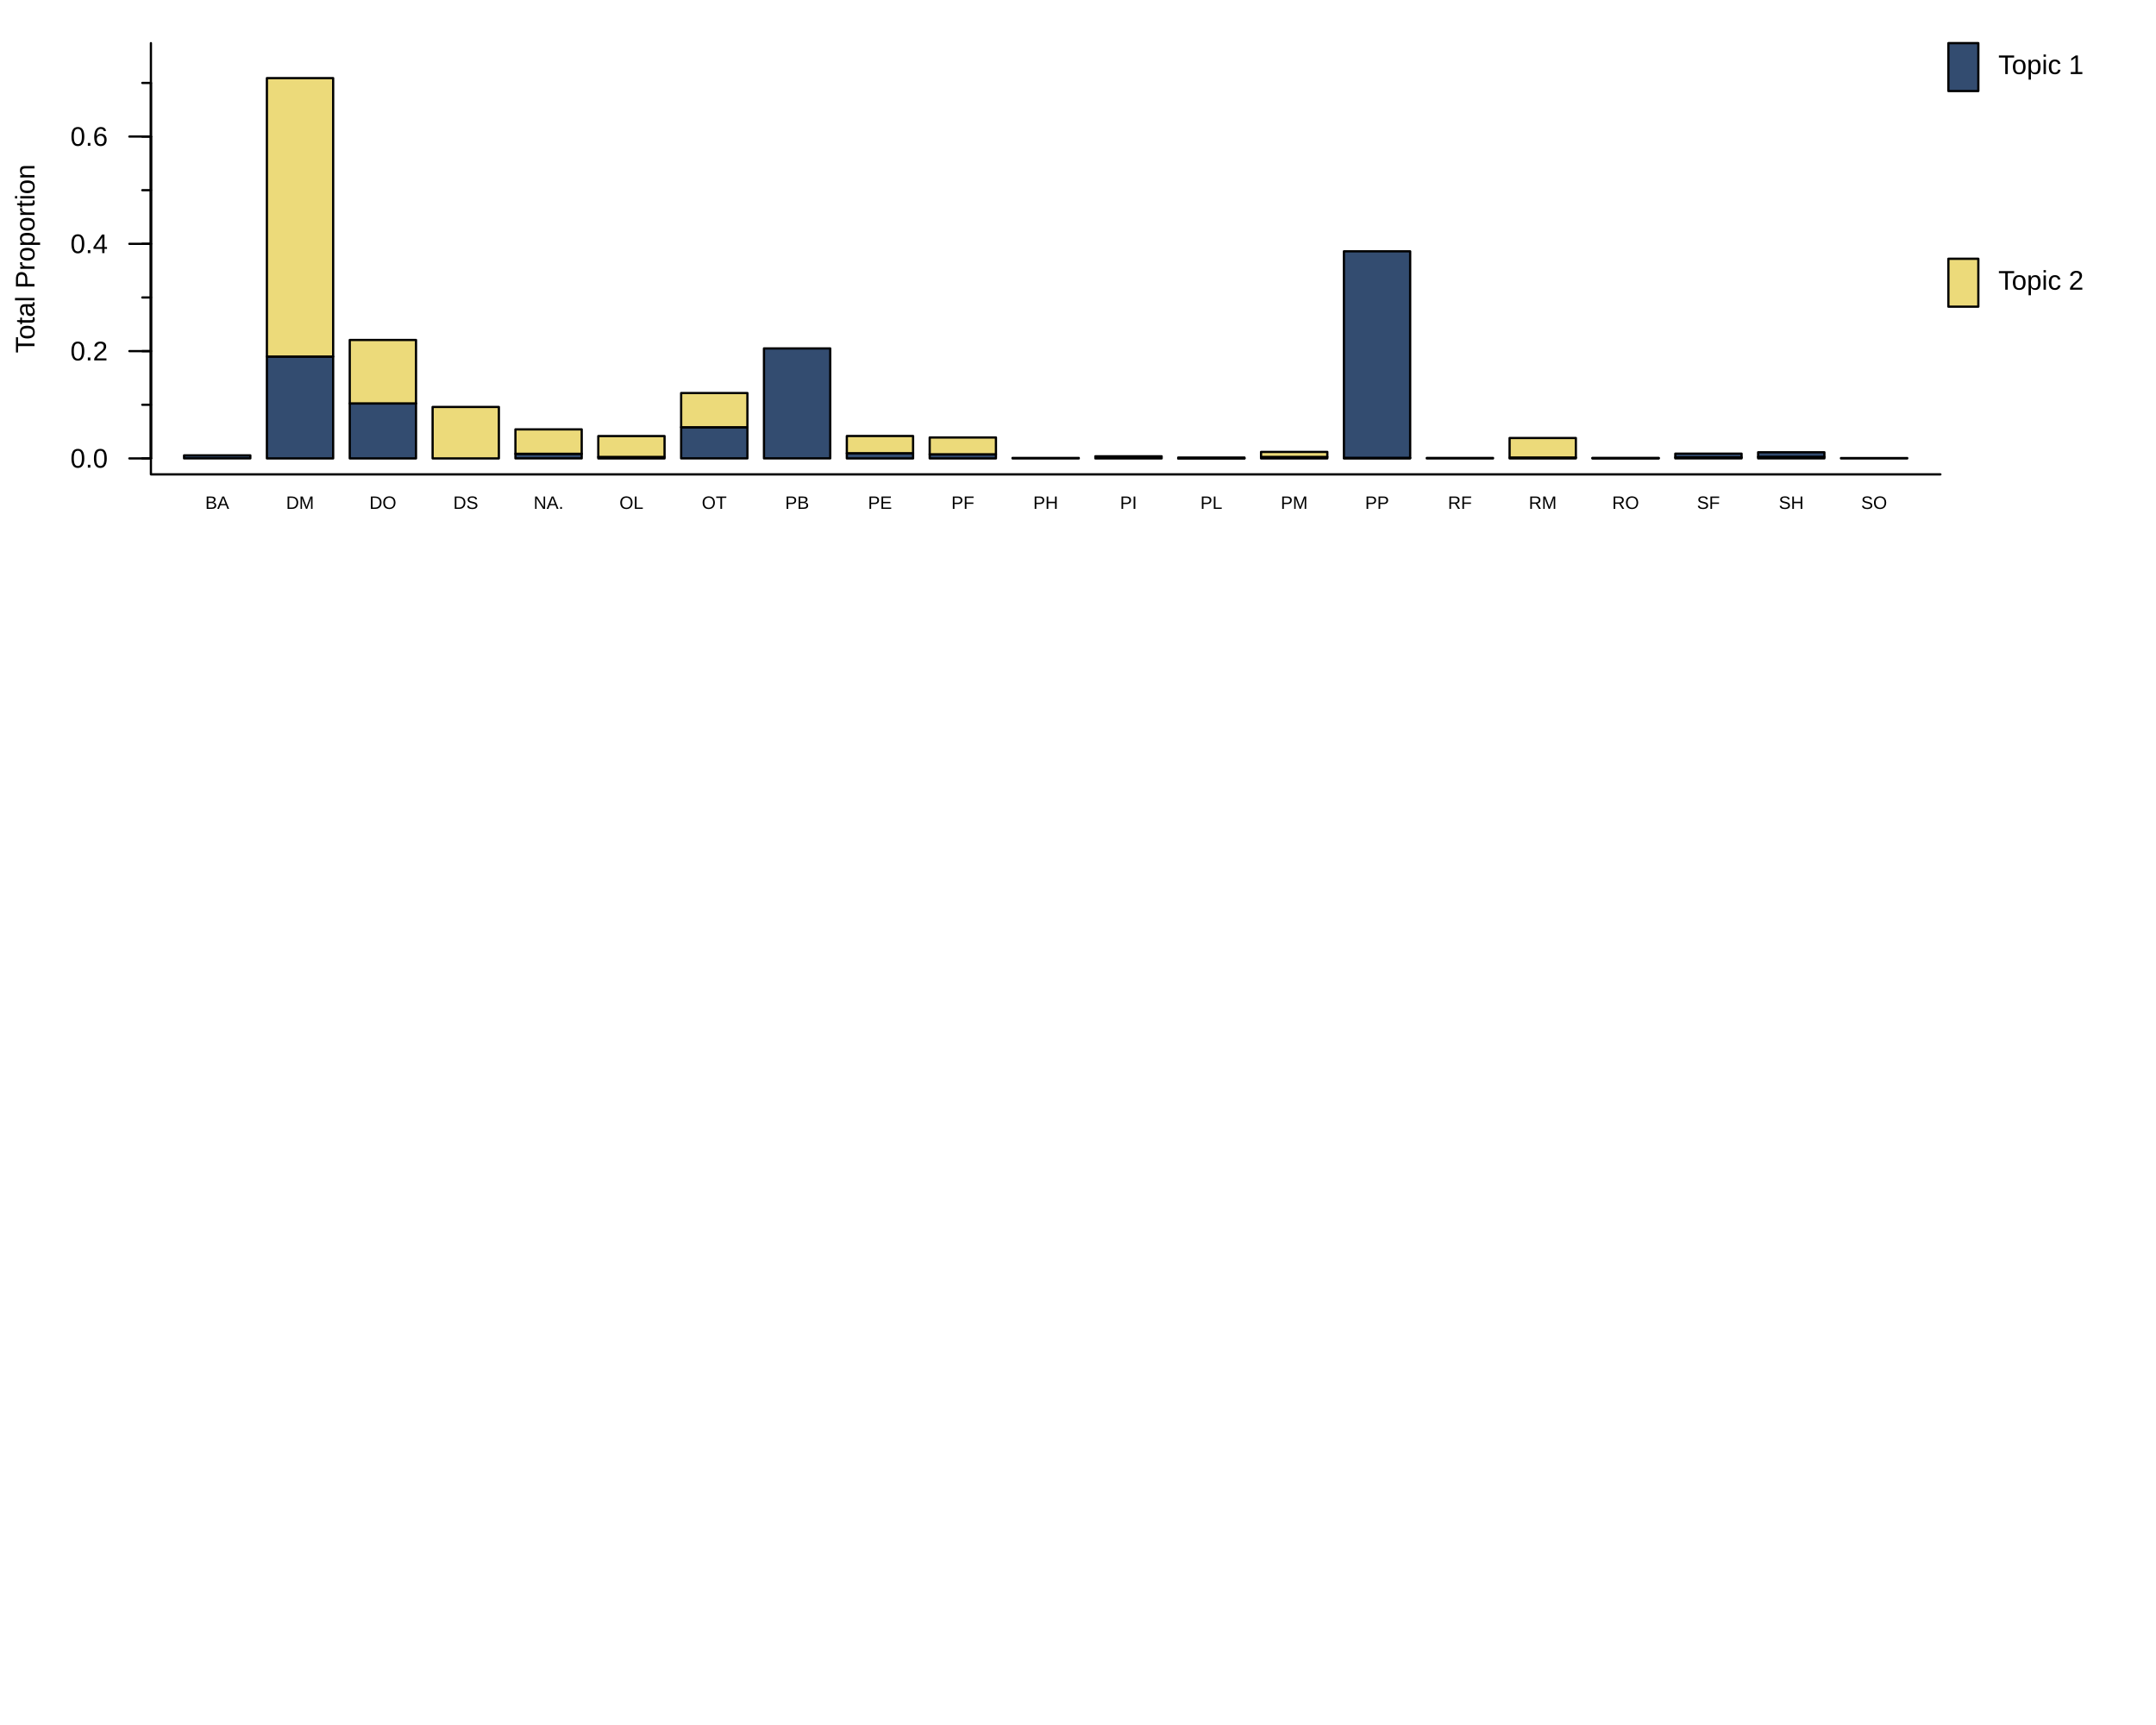
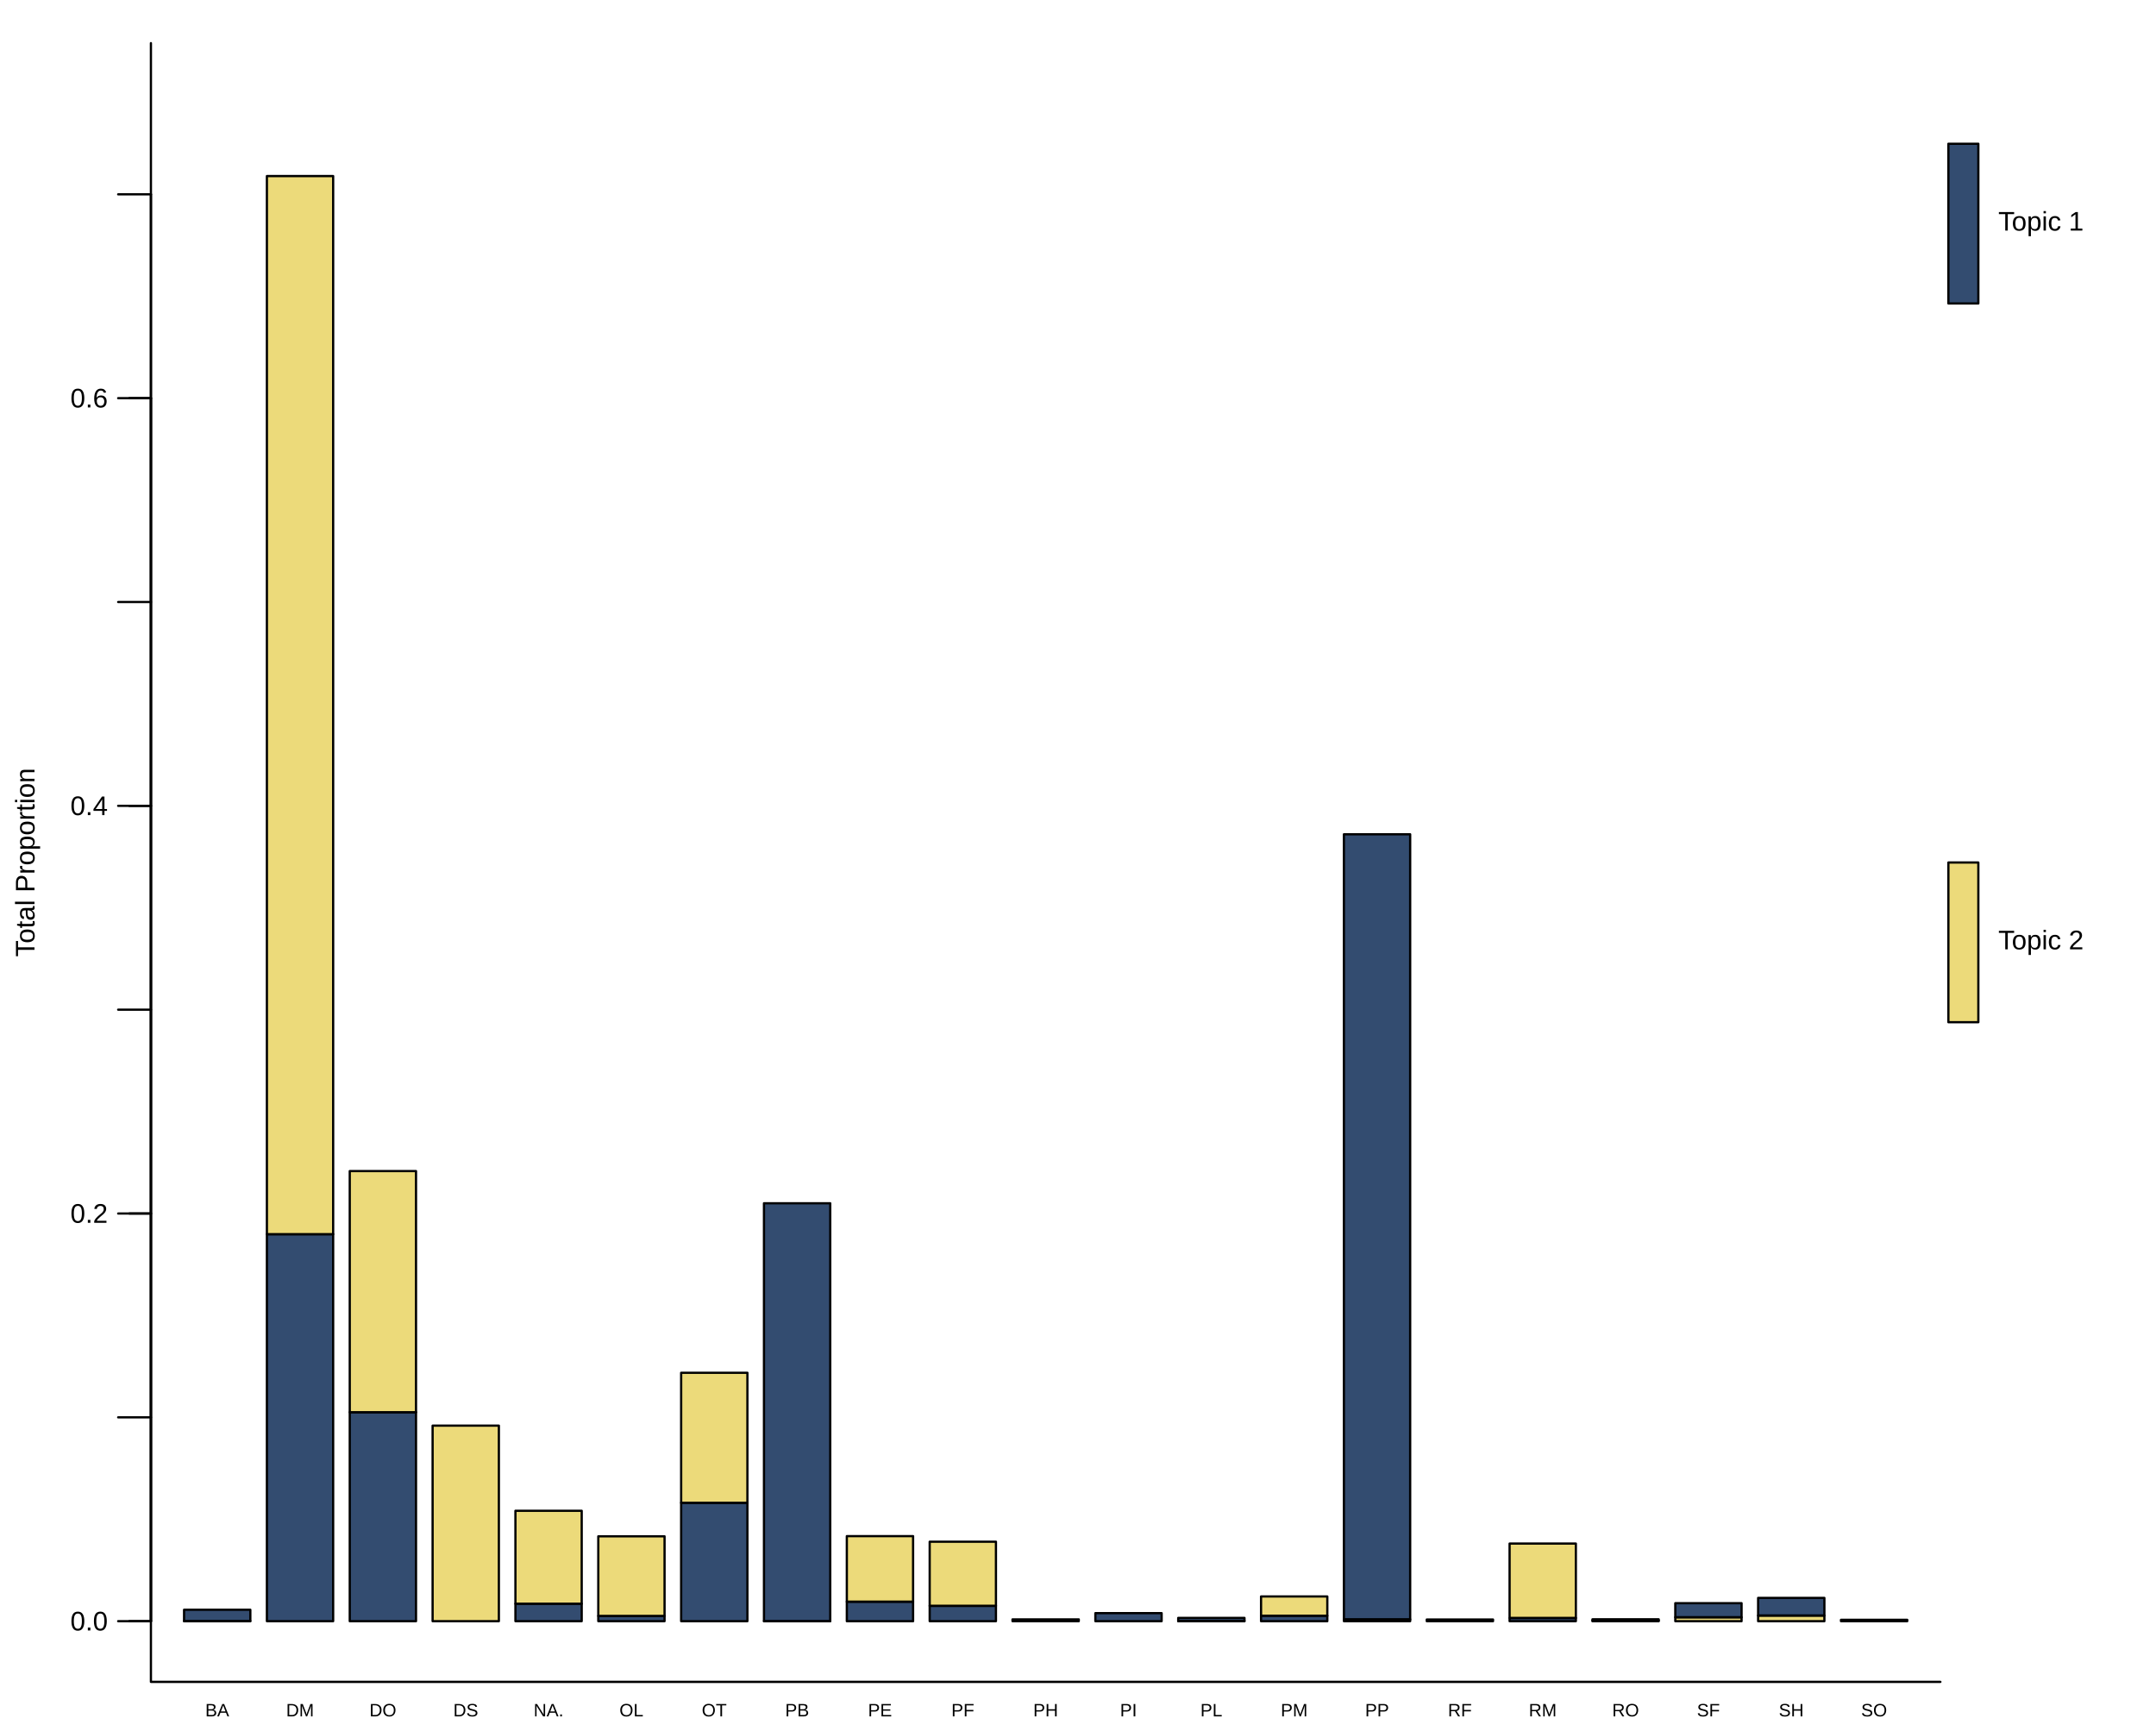
<svg xmlns="http://www.w3.org/2000/svg" viewBox="0 0 720.00 576.00">
  <defs>
    <style type="text/css">
    line, polyline, polygon, path, rect, circle {
      fill: none;
      stroke: #000000;
      stroke-linecap: round;
      stroke-linejoin: round;
      stroke-miterlimit: 10.00;
    }
  </style>
  </defs>
  <rect width="100%" height="100%" style="stroke: none; fill: #FFFFFF;" />
  <defs>
-     <clipPath id="cpNTAuNDB8NjQ4LjAwfDE1OC40MHwxNC40MA==">
-       <rect x="50.40" y="14.40" width="597.60" height="144.00" />
+     <clipPath id="cpNTAuNDB8NjQ4LjAwfDU2MS42MHwxNC40MA==">
+       <rect x="50.40" y="14.40" width="597.60" height="547.20" />
    </clipPath>
  </defs>
  <defs>
    <clipPath id="cpMC4wMHw3MjAuMDB8NTc2LjAwfDAuMDA=">
      <rect x="0.00" y="0.00" width="720.00" height="576.00" />
    </clipPath>
  </defs>
-   <line x1="50.40" y1="153.07" x2="50.40" y2="45.60" style="stroke-width: 0.75;" clip-path="url(#cpMC4wMHw3MjAuMDB8NTc2LjAwfDAuMDA=)" />
-   <line x1="50.40" y1="153.07" x2="43.20" y2="153.07" style="stroke-width: 0.75;" clip-path="url(#cpMC4wMHw3MjAuMDB8NTc2LjAwfDAuMDA=)" />
-   <line x1="50.40" y1="117.24" x2="43.20" y2="117.24" style="stroke-width: 0.75;" clip-path="url(#cpMC4wMHw3MjAuMDB8NTc2LjAwfDAuMDA=)" />
-   <line x1="50.40" y1="81.42" x2="43.20" y2="81.42" style="stroke-width: 0.75;" clip-path="url(#cpMC4wMHw3MjAuMDB8NTc2LjAwfDAuMDA=)" />
-   <line x1="50.40" y1="45.60" x2="43.20" y2="45.60" style="stroke-width: 0.75;" clip-path="url(#cpMC4wMHw3MjAuMDB8NTc2LjAwfDAuMDA=)" />
+   <line x1="50.40" y1="541.33" x2="50.40" y2="132.95" style="stroke-width: 0.75;" clip-path="url(#cpMC4wMHw3MjAuMDB8NTc2LjAwfDAuMDA=)" />
+   <line x1="50.40" y1="541.33" x2="43.20" y2="541.33" style="stroke-width: 0.75;" clip-path="url(#cpMC4wMHw3MjAuMDB8NTc2LjAwfDAuMDA=)" />
+   <line x1="50.40" y1="405.21" x2="43.20" y2="405.21" style="stroke-width: 0.75;" clip-path="url(#cpMC4wMHw3MjAuMDB8NTc2LjAwfDAuMDA=)" />
+   <line x1="50.40" y1="269.08" x2="43.20" y2="269.08" style="stroke-width: 0.75;" clip-path="url(#cpMC4wMHw3MjAuMDB8NTc2LjAwfDAuMDA=)" />
+   <line x1="50.40" y1="132.95" x2="43.20" y2="132.95" style="stroke-width: 0.75;" clip-path="url(#cpMC4wMHw3MjAuMDB8NTc2LjAwfDAuMDA=)" />
  <g clip-path="url(#cpMC4wMHw3MjAuMDB8NTc2LjAwfDAuMDA=)">
-     <text x="23.50" y="156.16" style="font-size: 9.00px; font-family: Liberation Sans;" textLength="12.50px" lengthAdjust="spacingAndGlyphs">0.0</text>
+     <text x="23.50" y="544.43" style="font-size: 9.00px; font-family: Liberation Sans;" textLength="12.50px" lengthAdjust="spacingAndGlyphs">0.0</text>
  </g>
  <g clip-path="url(#cpMC4wMHw3MjAuMDB8NTc2LjAwfDAuMDA=)">
-     <text x="23.50" y="120.34" style="font-size: 9.00px; font-family: Liberation Sans;" textLength="12.50px" lengthAdjust="spacingAndGlyphs">0.2</text>
+     <text x="23.50" y="408.30" style="font-size: 9.00px; font-family: Liberation Sans;" textLength="12.50px" lengthAdjust="spacingAndGlyphs">0.2</text>
  </g>
  <g clip-path="url(#cpMC4wMHw3MjAuMDB8NTc2LjAwfDAuMDA=)">
-     <text x="23.50" y="84.51" style="font-size: 9.00px; font-family: Liberation Sans;" textLength="12.50px" lengthAdjust="spacingAndGlyphs">0.4</text>
+     <text x="23.50" y="272.17" style="font-size: 9.00px; font-family: Liberation Sans;" textLength="12.50px" lengthAdjust="spacingAndGlyphs">0.4</text>
  </g>
  <g clip-path="url(#cpMC4wMHw3MjAuMDB8NTc2LjAwfDAuMDA=)">
-     <text x="23.50" y="48.69" style="font-size: 9.00px; font-family: Liberation Sans;" textLength="12.50px" lengthAdjust="spacingAndGlyphs">0.6</text>
+     <text x="23.50" y="136.05" style="font-size: 9.00px; font-family: Liberation Sans;" textLength="12.50px" lengthAdjust="spacingAndGlyphs">0.6</text>
  </g>
-   <polyline points="50.40,14.40 50.40,158.40 648.00,158.40 " style="stroke-width: 0.75;" clip-path="url(#cpMC4wMHw3MjAuMDB8NTc2LjAwfDAuMDA=)" />
+   <polyline points="50.40,14.40 50.40,561.60 648.00,561.60 " style="stroke-width: 0.75;" clip-path="url(#cpMC4wMHw3MjAuMDB8NTc2LjAwfDAuMDA=)" />
  <defs>
-     <clipPath id="cpMC4wMHw2NDguMDB8MTcyLjgwfDAuMDA=">
-       <rect x="0.00" y="0.00" width="648.00" height="172.80" />
+     <clipPath id="cpMC4wMHw2NDguMDB8NTc2LjAwfDAuMDA=">
+       <rect x="0.00" y="0.00" width="648.00" height="576.00" />
    </clipPath>
  </defs>
  <defs>
    <clipPath id="cpMC4wMHw3MjAuMDB8NTc2LjAwfDAuMDA=">
      <rect x="0.00" y="0.00" width="720.00" height="576.00" />
    </clipPath>
  </defs>
  <g clip-path="url(#cpMC4wMHw3MjAuMDB8NTc2LjAwfDAuMDA=)">
-     <text transform="translate(11.52,117.90) rotate(-90)" style="font-size: 9.00px; font-family: Liberation Sans;" textLength="63.00px" lengthAdjust="spacingAndGlyphs">Total Proportion</text>
+     <text transform="translate(11.52,319.50) rotate(-90)" style="font-size: 9.00px; font-family: Liberation Sans;" textLength="63.00px" lengthAdjust="spacingAndGlyphs">Total Proportion</text>
  </g>
  <defs>
-     <clipPath id="cpNTAuNDB8NjQ4LjAwfDE1OC40MHwxNC40MA==">
-       <rect x="50.40" y="14.40" width="597.60" height="144.00" />
+     <clipPath id="cpNTAuNDB8NjQ4LjAwfDU2MS42MHwxNC40MA==">
+       <rect x="50.40" y="14.40" width="597.60" height="547.20" />
    </clipPath>
  </defs>
-   <rect x="61.47" y="153.06" width="22.13" height="0.00" style="stroke-width: 0.75; fill: #E7D159; fill-opacity: 0.80;" clip-path="url(#cpNTAuNDB8NjQ4LjAwfDE1OC40MHwxNC40MA==)" />
-   <rect x="61.47" y="152.06" width="22.13" height="1.00" style="stroke-width: 0.75; fill: #00204D; fill-opacity: 0.80;" clip-path="url(#cpNTAuNDB8NjQ4LjAwfDE1OC40MHwxNC40MA==)" />
-   <rect x="89.13" y="119.06" width="22.13" height="34.01" style="stroke-width: 0.75; fill: #00204D; fill-opacity: 0.80;" clip-path="url(#cpNTAuNDB8NjQ4LjAwfDE1OC40MHwxNC40MA==)" />
-   <rect x="89.13" y="26.08" width="22.13" height="92.98" style="stroke-width: 0.75; fill: #E7D159; fill-opacity: 0.80;" clip-path="url(#cpNTAuNDB8NjQ4LjAwfDE1OC40MHwxNC40MA==)" />
-   <rect x="116.80" y="134.71" width="22.13" height="18.36" style="stroke-width: 0.75; fill: #00204D; fill-opacity: 0.80;" clip-path="url(#cpNTAuNDB8NjQ4LjAwfDE1OC40MHwxNC40MA==)" />
-   <rect x="116.80" y="113.52" width="22.13" height="21.19" style="stroke-width: 0.75; fill: #E7D159; fill-opacity: 0.80;" clip-path="url(#cpNTAuNDB8NjQ4LjAwfDE1OC40MHwxNC40MA==)" />
-   <rect x="144.47" y="153.07" width="22.13" height="0.00" style="stroke-width: 0.75; fill: #00204D; fill-opacity: 0.80;" clip-path="url(#cpNTAuNDB8NjQ4LjAwfDE1OC40MHwxNC40MA==)" />
-   <rect x="144.47" y="135.89" width="22.13" height="17.18" style="stroke-width: 0.75; fill: #E7D159; fill-opacity: 0.80;" clip-path="url(#cpNTAuNDB8NjQ4LjAwfDE1OC40MHwxNC40MA==)" />
-   <rect x="172.13" y="151.53" width="22.13" height="1.53" style="stroke-width: 0.75; fill: #00204D; fill-opacity: 0.80;" clip-path="url(#cpNTAuNDB8NjQ4LjAwfDE1OC40MHwxNC40MA==)" />
-   <rect x="172.13" y="143.37" width="22.13" height="8.17" style="stroke-width: 0.75; fill: #E7D159; fill-opacity: 0.80;" clip-path="url(#cpNTAuNDB8NjQ4LjAwfDE1OC40MHwxNC40MA==)" />
-   <rect x="199.80" y="152.61" width="22.13" height="0.46" style="stroke-width: 0.75; fill: #00204D; fill-opacity: 0.80;" clip-path="url(#cpNTAuNDB8NjQ4LjAwfDE1OC40MHwxNC40MA==)" />
-   <rect x="199.80" y="145.61" width="22.13" height="6.99" style="stroke-width: 0.75; fill: #E7D159; fill-opacity: 0.80;" clip-path="url(#cpNTAuNDB8NjQ4LjAwfDE1OC40MHwxNC40MA==)" />
-   <rect x="227.47" y="142.66" width="22.13" height="10.40" style="stroke-width: 0.75; fill: #00204D; fill-opacity: 0.80;" clip-path="url(#cpNTAuNDB8NjQ4LjAwfDE1OC40MHwxNC40MA==)" />
-   <rect x="227.47" y="131.24" width="22.13" height="11.42" style="stroke-width: 0.75; fill: #E7D159; fill-opacity: 0.80;" clip-path="url(#cpNTAuNDB8NjQ4LjAwfDE1OC40MHwxNC40MA==)" />
-   <rect x="255.13" y="153.06" width="22.13" height="0.00" style="stroke-width: 0.75; fill: #E7D159; fill-opacity: 0.80;" clip-path="url(#cpNTAuNDB8NjQ4LjAwfDE1OC40MHwxNC40MA==)" />
-   <rect x="255.13" y="116.34" width="22.13" height="36.72" style="stroke-width: 0.75; fill: #00204D; fill-opacity: 0.80;" clip-path="url(#cpNTAuNDB8NjQ4LjAwfDE1OC40MHwxNC40MA==)" />
-   <rect x="282.80" y="151.35" width="22.13" height="1.72" style="stroke-width: 0.75; fill: #00204D; fill-opacity: 0.80;" clip-path="url(#cpNTAuNDB8NjQ4LjAwfDE1OC40MHwxNC40MA==)" />
-   <rect x="282.80" y="145.59" width="22.13" height="5.76" style="stroke-width: 0.75; fill: #E7D159; fill-opacity: 0.80;" clip-path="url(#cpNTAuNDB8NjQ4LjAwfDE1OC40MHwxNC40MA==)" />
-   <rect x="310.47" y="151.72" width="22.13" height="1.35" style="stroke-width: 0.75; fill: #00204D; fill-opacity: 0.80;" clip-path="url(#cpNTAuNDB8NjQ4LjAwfDE1OC40MHwxNC40MA==)" />
-   <rect x="310.47" y="146.08" width="22.13" height="5.63" style="stroke-width: 0.75; fill: #E7D159; fill-opacity: 0.80;" clip-path="url(#cpNTAuNDB8NjQ4LjAwfDE1OC40MHwxNC40MA==)" />
-   <rect x="338.13" y="153.07" width="22.13" height="0.00" style="stroke-width: 0.75; fill: #00204D; fill-opacity: 0.80;" clip-path="url(#cpNTAuNDB8NjQ4LjAwfDE1OC40MHwxNC40MA==)" />
-   <rect x="338.13" y="152.91" width="22.13" height="0.16" style="stroke-width: 0.75; fill: #E7D159; fill-opacity: 0.80;" clip-path="url(#cpNTAuNDB8NjQ4LjAwfDE1OC40MHwxNC40MA==)" />
-   <rect x="365.80" y="153.07" width="22.13" height="0.00" style="stroke-width: 0.75; fill: #E7D159; fill-opacity: 0.80;" clip-path="url(#cpNTAuNDB8NjQ4LjAwfDE1OC40MHwxNC40MA==)" />
-   <rect x="365.80" y="152.36" width="22.13" height="0.71" style="stroke-width: 0.75; fill: #00204D; fill-opacity: 0.80;" clip-path="url(#cpNTAuNDB8NjQ4LjAwfDE1OC40MHwxNC40MA==)" />
-   <rect x="393.47" y="153.05" width="22.13" height="0.01" style="stroke-width: 0.75; fill: #E7D159; fill-opacity: 0.80;" clip-path="url(#cpNTAuNDB8NjQ4LjAwfDE1OC40MHwxNC40MA==)" />
-   <rect x="393.47" y="152.78" width="22.13" height="0.27" style="stroke-width: 0.75; fill: #00204D; fill-opacity: 0.80;" clip-path="url(#cpNTAuNDB8NjQ4LjAwfDE1OC40MHwxNC40MA==)" />
-   <rect x="421.13" y="152.59" width="22.13" height="0.48" style="stroke-width: 0.75; fill: #00204D; fill-opacity: 0.80;" clip-path="url(#cpNTAuNDB8NjQ4LjAwfDE1OC40MHwxNC40MA==)" />
-   <rect x="421.13" y="150.90" width="22.13" height="1.69" style="stroke-width: 0.75; fill: #E7D159; fill-opacity: 0.80;" clip-path="url(#cpNTAuNDB8NjQ4LjAwfDE1OC40MHwxNC40MA==)" />
-   <rect x="448.80" y="152.91" width="22.13" height="0.16" style="stroke-width: 0.75; fill: #E7D159; fill-opacity: 0.80;" clip-path="url(#cpNTAuNDB8NjQ4LjAwfDE1OC40MHwxNC40MA==)" />
-   <rect x="448.80" y="83.92" width="22.13" height="68.99" style="stroke-width: 0.75; fill: #00204D; fill-opacity: 0.80;" clip-path="url(#cpNTAuNDB8NjQ4LjAwfDE1OC40MHwxNC40MA==)" />
-   <rect x="476.47" y="153.07" width="22.13" height="0.00" style="stroke-width: 0.75; fill: #00204D; fill-opacity: 0.80;" clip-path="url(#cpNTAuNDB8NjQ4LjAwfDE1OC40MHwxNC40MA==)" />
-   <rect x="476.47" y="152.92" width="22.13" height="0.15" style="stroke-width: 0.75; fill: #E7D159; fill-opacity: 0.80;" clip-path="url(#cpNTAuNDB8NjQ4LjAwfDE1OC40MHwxNC40MA==)" />
-   <rect x="504.13" y="152.79" width="22.13" height="0.28" style="stroke-width: 0.75; fill: #00204D; fill-opacity: 0.80;" clip-path="url(#cpNTAuNDB8NjQ4LjAwfDE1OC40MHwxNC40MA==)" />
-   <rect x="504.13" y="146.25" width="22.13" height="6.54" style="stroke-width: 0.75; fill: #E7D159; fill-opacity: 0.80;" clip-path="url(#cpNTAuNDB8NjQ4LjAwfDE1OC40MHwxNC40MA==)" />
-   <rect x="531.80" y="153.01" width="22.13" height="0.05" style="stroke-width: 0.75; fill: #00204D; fill-opacity: 0.80;" clip-path="url(#cpNTAuNDB8NjQ4LjAwfDE1OC40MHwxNC40MA==)" />
-   <rect x="531.80" y="152.90" width="22.13" height="0.11" style="stroke-width: 0.75; fill: #E7D159; fill-opacity: 0.80;" clip-path="url(#cpNTAuNDB8NjQ4LjAwfDE1OC40MHwxNC40MA==)" />
-   <rect x="559.47" y="152.72" width="22.13" height="0.34" style="stroke-width: 0.75; fill: #E7D159; fill-opacity: 0.80;" clip-path="url(#cpNTAuNDB8NjQ4LjAwfDE1OC40MHwxNC40MA==)" />
-   <rect x="559.47" y="151.48" width="22.13" height="1.24" style="stroke-width: 0.75; fill: #00204D; fill-opacity: 0.80;" clip-path="url(#cpNTAuNDB8NjQ4LjAwfDE1OC40MHwxNC40MA==)" />
-   <rect x="587.13" y="152.57" width="22.13" height="0.49" style="stroke-width: 0.75; fill: #E7D159; fill-opacity: 0.80;" clip-path="url(#cpNTAuNDB8NjQ4LjAwfDE1OC40MHwxNC40MA==)" />
-   <rect x="587.13" y="151.02" width="22.13" height="1.55" style="stroke-width: 0.75; fill: #00204D; fill-opacity: 0.80;" clip-path="url(#cpNTAuNDB8NjQ4LjAwfDE1OC40MHwxNC40MA==)" />
-   <rect x="614.80" y="153.07" width="22.13" height="0.00" style="stroke-width: 0.75; fill: #00204D; fill-opacity: 0.80;" clip-path="url(#cpNTAuNDB8NjQ4LjAwfDE1OC40MHwxNC40MA==)" />
-   <rect x="614.80" y="152.95" width="22.13" height="0.12" style="stroke-width: 0.75; fill: #E7D159; fill-opacity: 0.80;" clip-path="url(#cpNTAuNDB8NjQ4LjAwfDE1OC40MHwxNC40MA==)" />
+   <rect x="61.47" y="541.30" width="22.13" height="0.04" style="stroke-width: 0.75; fill: #E7D159; fill-opacity: 0.80;" clip-path="url(#cpNTAuNDB8NjQ4LjAwfDU2MS42MHwxNC40MA==)" />
+   <rect x="61.47" y="537.51" width="22.13" height="3.79" style="stroke-width: 0.75; fill: #00204D; fill-opacity: 0.80;" clip-path="url(#cpNTAuNDB8NjQ4LjAwfDU2MS42MHwxNC40MA==)" />
+   <rect x="89.13" y="412.11" width="22.13" height="129.22" style="stroke-width: 0.75; fill: #00204D; fill-opacity: 0.80;" clip-path="url(#cpNTAuNDB8NjQ4LjAwfDU2MS42MHwxNC40MA==)" />
+   <rect x="89.13" y="58.79" width="22.13" height="353.32" style="stroke-width: 0.75; fill: #E7D159; fill-opacity: 0.80;" clip-path="url(#cpNTAuNDB8NjQ4LjAwfDU2MS42MHwxNC40MA==)" />
+   <rect x="116.80" y="471.57" width="22.13" height="69.77" style="stroke-width: 0.75; fill: #00204D; fill-opacity: 0.80;" clip-path="url(#cpNTAuNDB8NjQ4LjAwfDU2MS42MHwxNC40MA==)" />
+   <rect x="116.80" y="391.04" width="22.13" height="80.52" style="stroke-width: 0.75; fill: #E7D159; fill-opacity: 0.80;" clip-path="url(#cpNTAuNDB8NjQ4LjAwfDU2MS42MHwxNC40MA==)" />
+   <rect x="144.47" y="541.33" width="22.13" height="0.00" style="stroke-width: 0.75; fill: #00204D; fill-opacity: 0.80;" clip-path="url(#cpNTAuNDB8NjQ4LjAwfDU2MS42MHwxNC40MA==)" />
+   <rect x="144.47" y="476.04" width="22.13" height="65.29" style="stroke-width: 0.75; fill: #E7D159; fill-opacity: 0.80;" clip-path="url(#cpNTAuNDB8NjQ4LjAwfDU2MS42MHwxNC40MA==)" />
+   <rect x="172.13" y="535.50" width="22.13" height="5.83" style="stroke-width: 0.75; fill: #00204D; fill-opacity: 0.80;" clip-path="url(#cpNTAuNDB8NjQ4LjAwfDU2MS42MHwxNC40MA==)" />
+   <rect x="172.13" y="504.47" width="22.13" height="31.03" style="stroke-width: 0.75; fill: #E7D159; fill-opacity: 0.80;" clip-path="url(#cpNTAuNDB8NjQ4LjAwfDU2MS42MHwxNC40MA==)" />
+   <rect x="199.80" y="539.58" width="22.13" height="1.75" style="stroke-width: 0.75; fill: #00204D; fill-opacity: 0.80;" clip-path="url(#cpNTAuNDB8NjQ4LjAwfDU2MS42MHwxNC40MA==)" />
+   <rect x="199.80" y="513.00" width="22.13" height="26.58" style="stroke-width: 0.75; fill: #E7D159; fill-opacity: 0.80;" clip-path="url(#cpNTAuNDB8NjQ4LjAwfDU2MS42MHwxNC40MA==)" />
+   <rect x="227.47" y="501.80" width="22.13" height="39.53" style="stroke-width: 0.75; fill: #00204D; fill-opacity: 0.80;" clip-path="url(#cpNTAuNDB8NjQ4LjAwfDU2MS42MHwxNC40MA==)" />
+   <rect x="227.47" y="458.39" width="22.13" height="43.41" style="stroke-width: 0.75; fill: #E7D159; fill-opacity: 0.80;" clip-path="url(#cpNTAuNDB8NjQ4LjAwfDU2MS42MHwxNC40MA==)" />
+   <rect x="255.13" y="541.32" width="22.13" height="0.01" style="stroke-width: 0.75; fill: #E7D159; fill-opacity: 0.80;" clip-path="url(#cpNTAuNDB8NjQ4LjAwfDU2MS42MHwxNC40MA==)" />
+   <rect x="255.13" y="401.78" width="22.13" height="139.54" style="stroke-width: 0.75; fill: #00204D; fill-opacity: 0.80;" clip-path="url(#cpNTAuNDB8NjQ4LjAwfDU2MS42MHwxNC40MA==)" />
+   <rect x="282.80" y="534.82" width="22.13" height="6.52" style="stroke-width: 0.75; fill: #00204D; fill-opacity: 0.80;" clip-path="url(#cpNTAuNDB8NjQ4LjAwfDU2MS42MHwxNC40MA==)" />
+   <rect x="282.80" y="512.93" width="22.13" height="21.89" style="stroke-width: 0.75; fill: #E7D159; fill-opacity: 0.80;" clip-path="url(#cpNTAuNDB8NjQ4LjAwfDU2MS42MHwxNC40MA==)" />
+   <rect x="310.47" y="536.20" width="22.13" height="5.13" style="stroke-width: 0.75; fill: #00204D; fill-opacity: 0.80;" clip-path="url(#cpNTAuNDB8NjQ4LjAwfDU2MS42MHwxNC40MA==)" />
+   <rect x="310.47" y="514.80" width="22.13" height="21.40" style="stroke-width: 0.75; fill: #E7D159; fill-opacity: 0.80;" clip-path="url(#cpNTAuNDB8NjQ4LjAwfDU2MS42MHwxNC40MA==)" />
+   <rect x="338.13" y="541.33" width="22.13" height="0.00" style="stroke-width: 0.75; fill: #00204D; fill-opacity: 0.80;" clip-path="url(#cpNTAuNDB8NjQ4LjAwfDU2MS42MHwxNC40MA==)" />
+   <rect x="338.13" y="540.73" width="22.13" height="0.60" style="stroke-width: 0.75; fill: #E7D159; fill-opacity: 0.80;" clip-path="url(#cpNTAuNDB8NjQ4LjAwfDU2MS42MHwxNC40MA==)" />
+   <rect x="365.80" y="541.33" width="22.13" height="0.00" style="stroke-width: 0.75; fill: #E7D159; fill-opacity: 0.80;" clip-path="url(#cpNTAuNDB8NjQ4LjAwfDU2MS42MHwxNC40MA==)" />
+   <rect x="365.80" y="538.65" width="22.13" height="2.68" style="stroke-width: 0.75; fill: #00204D; fill-opacity: 0.80;" clip-path="url(#cpNTAuNDB8NjQ4LjAwfDU2MS42MHwxNC40MA==)" />
+   <rect x="393.47" y="541.29" width="22.13" height="0.05" style="stroke-width: 0.75; fill: #E7D159; fill-opacity: 0.80;" clip-path="url(#cpNTAuNDB8NjQ4LjAwfDU2MS42MHwxNC40MA==)" />
+   <rect x="393.47" y="540.24" width="22.13" height="1.04" style="stroke-width: 0.75; fill: #00204D; fill-opacity: 0.80;" clip-path="url(#cpNTAuNDB8NjQ4LjAwfDU2MS42MHwxNC40MA==)" />
+   <rect x="421.13" y="539.52" width="22.13" height="1.82" style="stroke-width: 0.75; fill: #00204D; fill-opacity: 0.80;" clip-path="url(#cpNTAuNDB8NjQ4LjAwfDU2MS42MHwxNC40MA==)" />
+   <rect x="421.13" y="533.08" width="22.13" height="6.43" style="stroke-width: 0.75; fill: #E7D159; fill-opacity: 0.80;" clip-path="url(#cpNTAuNDB8NjQ4LjAwfDU2MS42MHwxNC40MA==)" />
+   <rect x="448.80" y="540.73" width="22.13" height="0.60" style="stroke-width: 0.75; fill: #E7D159; fill-opacity: 0.80;" clip-path="url(#cpNTAuNDB8NjQ4LjAwfDU2MS42MHwxNC40MA==)" />
+   <rect x="448.80" y="278.58" width="22.13" height="262.14" style="stroke-width: 0.75; fill: #00204D; fill-opacity: 0.80;" clip-path="url(#cpNTAuNDB8NjQ4LjAwfDU2MS42MHwxNC40MA==)" />
+   <rect x="476.47" y="541.33" width="22.13" height="0.00" style="stroke-width: 0.75; fill: #00204D; fill-opacity: 0.80;" clip-path="url(#cpNTAuNDB8NjQ4LjAwfDU2MS42MHwxNC40MA==)" />
+   <rect x="476.47" y="540.78" width="22.13" height="0.55" style="stroke-width: 0.75; fill: #E7D159; fill-opacity: 0.80;" clip-path="url(#cpNTAuNDB8NjQ4LjAwfDU2MS42MHwxNC40MA==)" />
+   <rect x="504.13" y="540.26" width="22.13" height="1.07" style="stroke-width: 0.75; fill: #00204D; fill-opacity: 0.80;" clip-path="url(#cpNTAuNDB8NjQ4LjAwfDU2MS42MHwxNC40MA==)" />
+   <rect x="504.13" y="515.42" width="22.13" height="24.84" style="stroke-width: 0.75; fill: #E7D159; fill-opacity: 0.80;" clip-path="url(#cpNTAuNDB8NjQ4LjAwfDU2MS42MHwxNC40MA==)" />
+   <rect x="531.80" y="541.14" width="22.13" height="0.20" style="stroke-width: 0.75; fill: #00204D; fill-opacity: 0.80;" clip-path="url(#cpNTAuNDB8NjQ4LjAwfDU2MS42MHwxNC40MA==)" />
+   <rect x="531.80" y="540.71" width="22.13" height="0.42" style="stroke-width: 0.75; fill: #E7D159; fill-opacity: 0.80;" clip-path="url(#cpNTAuNDB8NjQ4LjAwfDU2MS42MHwxNC40MA==)" />
+   <rect x="559.47" y="540.03" width="22.13" height="1.31" style="stroke-width: 0.75; fill: #E7D159; fill-opacity: 0.80;" clip-path="url(#cpNTAuNDB8NjQ4LjAwfDU2MS42MHwxNC40MA==)" />
+   <rect x="559.47" y="535.32" width="22.13" height="4.71" style="stroke-width: 0.75; fill: #00204D; fill-opacity: 0.80;" clip-path="url(#cpNTAuNDB8NjQ4LjAwfDU2MS42MHwxNC40MA==)" />
+   <rect x="587.13" y="539.46" width="22.13" height="1.88" style="stroke-width: 0.75; fill: #E7D159; fill-opacity: 0.80;" clip-path="url(#cpNTAuNDB8NjQ4LjAwfDU2MS42MHwxNC40MA==)" />
+   <rect x="587.13" y="533.56" width="22.13" height="5.89" style="stroke-width: 0.75; fill: #00204D; fill-opacity: 0.80;" clip-path="url(#cpNTAuNDB8NjQ4LjAwfDU2MS42MHwxNC40MA==)" />
+   <rect x="614.80" y="541.33" width="22.13" height="0.00" style="stroke-width: 0.75; fill: #00204D; fill-opacity: 0.80;" clip-path="url(#cpNTAuNDB8NjQ4LjAwfDU2MS42MHwxNC40MA==)" />
+   <rect x="614.80" y="540.88" width="22.13" height="0.45" style="stroke-width: 0.75; fill: #E7D159; fill-opacity: 0.80;" clip-path="url(#cpNTAuNDB8NjQ4LjAwfDU2MS42MHwxNC40MA==)" />
  <defs>
    <clipPath id="cpMC4wMHw3MjAuMDB8NTc2LjAwfDAuMDA=">
      <rect x="0.00" y="0.00" width="720.00" height="576.00" />
    </clipPath>
  </defs>
-   <line x1="50.40" y1="153.07" x2="50.40" y2="27.69" style="stroke-width: 0.75;" clip-path="url(#cpMC4wMHw3MjAuMDB8NTc2LjAwfDAuMDA=)" />
-   <line x1="50.40" y1="153.07" x2="47.52" y2="153.07" style="stroke-width: 0.75;" clip-path="url(#cpMC4wMHw3MjAuMDB8NTc2LjAwfDAuMDA=)" />
-   <line x1="50.40" y1="135.16" x2="47.52" y2="135.16" style="stroke-width: 0.75;" clip-path="url(#cpMC4wMHw3MjAuMDB8NTc2LjAwfDAuMDA=)" />
-   <line x1="50.40" y1="117.24" x2="47.52" y2="117.24" style="stroke-width: 0.75;" clip-path="url(#cpMC4wMHw3MjAuMDB8NTc2LjAwfDAuMDA=)" />
-   <line x1="50.40" y1="99.33" x2="47.52" y2="99.33" style="stroke-width: 0.75;" clip-path="url(#cpMC4wMHw3MjAuMDB8NTc2LjAwfDAuMDA=)" />
-   <line x1="50.40" y1="81.42" x2="47.52" y2="81.42" style="stroke-width: 0.75;" clip-path="url(#cpMC4wMHw3MjAuMDB8NTc2LjAwfDAuMDA=)" />
-   <line x1="50.40" y1="63.51" x2="47.52" y2="63.51" style="stroke-width: 0.75;" clip-path="url(#cpMC4wMHw3MjAuMDB8NTc2LjAwfDAuMDA=)" />
-   <line x1="50.40" y1="45.60" x2="47.52" y2="45.60" style="stroke-width: 0.75;" clip-path="url(#cpMC4wMHw3MjAuMDB8NTc2LjAwfDAuMDA=)" />
-   <line x1="50.40" y1="27.69" x2="47.52" y2="27.69" style="stroke-width: 0.75;" clip-path="url(#cpMC4wMHw3MjAuMDB8NTc2LjAwfDAuMDA=)" />
+   <line x1="50.40" y1="541.33" x2="50.40" y2="64.89" style="stroke-width: 0.75;" clip-path="url(#cpMC4wMHw3MjAuMDB8NTc2LjAwfDAuMDA=)" />
+   <line x1="50.40" y1="541.33" x2="39.46" y2="541.33" style="stroke-width: 0.75;" clip-path="url(#cpMC4wMHw3MjAuMDB8NTc2LjAwfDAuMDA=)" />
+   <line x1="50.40" y1="473.27" x2="39.46" y2="473.27" style="stroke-width: 0.75;" clip-path="url(#cpMC4wMHw3MjAuMDB8NTc2LjAwfDAuMDA=)" />
+   <line x1="50.40" y1="405.21" x2="39.46" y2="405.21" style="stroke-width: 0.75;" clip-path="url(#cpMC4wMHw3MjAuMDB8NTc2LjAwfDAuMDA=)" />
+   <line x1="50.40" y1="337.14" x2="39.46" y2="337.14" style="stroke-width: 0.75;" clip-path="url(#cpMC4wMHw3MjAuMDB8NTc2LjAwfDAuMDA=)" />
+   <line x1="50.40" y1="269.08" x2="39.46" y2="269.08" style="stroke-width: 0.75;" clip-path="url(#cpMC4wMHw3MjAuMDB8NTc2LjAwfDAuMDA=)" />
+   <line x1="50.40" y1="201.02" x2="39.46" y2="201.02" style="stroke-width: 0.75;" clip-path="url(#cpMC4wMHw3MjAuMDB8NTc2LjAwfDAuMDA=)" />
+   <line x1="50.40" y1="132.95" x2="39.46" y2="132.95" style="stroke-width: 0.75;" clip-path="url(#cpMC4wMHw3MjAuMDB8NTc2LjAwfDAuMDA=)" />
+   <line x1="50.40" y1="64.89" x2="39.46" y2="64.89" style="stroke-width: 0.75;" clip-path="url(#cpMC4wMHw3MjAuMDB8NTc2LjAwfDAuMDA=)" />
  <g clip-path="url(#cpMC4wMHw3MjAuMDB8NTc2LjAwfDAuMDA=)">
-     <text x="68.53" y="169.92" style="font-size: 6.00px; font-family: Liberation Sans;" textLength="8.00px" lengthAdjust="spacingAndGlyphs">BA</text>
+     <text x="68.53" y="573.12" style="font-size: 6.00px; font-family: Liberation Sans;" textLength="8.00px" lengthAdjust="spacingAndGlyphs">BA</text>
  </g>
  <g clip-path="url(#cpMC4wMHw3MjAuMDB8NTc2LjAwfDAuMDA=)">
-     <text x="95.54" y="169.92" style="font-size: 6.00px; font-family: Liberation Sans;" textLength="9.33px" lengthAdjust="spacingAndGlyphs">DM</text>
+     <text x="95.54" y="573.12" style="font-size: 6.00px; font-family: Liberation Sans;" textLength="9.33px" lengthAdjust="spacingAndGlyphs">DM</text>
  </g>
  <g clip-path="url(#cpMC4wMHw3MjAuMDB8NTc2LjAwfDAuMDA=)">
-     <text x="123.37" y="169.92" style="font-size: 6.00px; font-family: Liberation Sans;" textLength="9.00px" lengthAdjust="spacingAndGlyphs">DO</text>
+     <text x="123.37" y="573.12" style="font-size: 6.00px; font-family: Liberation Sans;" textLength="9.00px" lengthAdjust="spacingAndGlyphs">DO</text>
  </g>
  <g clip-path="url(#cpMC4wMHw3MjAuMDB8NTc2LjAwfDAuMDA=)">
-     <text x="151.37" y="169.92" style="font-size: 6.00px; font-family: Liberation Sans;" textLength="8.33px" lengthAdjust="spacingAndGlyphs">DS</text>
+     <text x="151.37" y="573.12" style="font-size: 6.00px; font-family: Liberation Sans;" textLength="8.33px" lengthAdjust="spacingAndGlyphs">DS</text>
  </g>
  <g clip-path="url(#cpMC4wMHw3MjAuMDB8NTc2LjAwfDAuMDA=)">
-     <text x="178.20" y="169.92" style="font-size: 6.00px; font-family: Liberation Sans;" textLength="10.00px" lengthAdjust="spacingAndGlyphs">NA.</text>
+     <text x="178.20" y="573.12" style="font-size: 6.00px; font-family: Liberation Sans;" textLength="10.00px" lengthAdjust="spacingAndGlyphs">NA.</text>
  </g>
  <g clip-path="url(#cpMC4wMHw3MjAuMDB8NTc2LjAwfDAuMDA=)">
-     <text x="206.86" y="169.92" style="font-size: 6.00px; font-family: Liberation Sans;" textLength="8.02px" lengthAdjust="spacingAndGlyphs">OL</text>
+     <text x="206.86" y="573.12" style="font-size: 6.00px; font-family: Liberation Sans;" textLength="8.02px" lengthAdjust="spacingAndGlyphs">OL</text>
  </g>
  <g clip-path="url(#cpMC4wMHw3MjAuMDB8NTc2LjAwfDAuMDA=)">
-     <text x="234.36" y="169.92" style="font-size: 6.00px; font-family: Liberation Sans;" textLength="8.34px" lengthAdjust="spacingAndGlyphs">OT</text>
+     <text x="234.36" y="573.12" style="font-size: 6.00px; font-family: Liberation Sans;" textLength="8.34px" lengthAdjust="spacingAndGlyphs">OT</text>
  </g>
  <g clip-path="url(#cpMC4wMHw3MjAuMDB8NTc2LjAwfDAuMDA=)">
-     <text x="262.20" y="169.92" style="font-size: 6.00px; font-family: Liberation Sans;" textLength="8.00px" lengthAdjust="spacingAndGlyphs">PB</text>
+     <text x="262.20" y="573.12" style="font-size: 6.00px; font-family: Liberation Sans;" textLength="8.00px" lengthAdjust="spacingAndGlyphs">PB</text>
  </g>
  <g clip-path="url(#cpMC4wMHw3MjAuMDB8NTc2LjAwfDAuMDA=)">
-     <text x="289.87" y="169.92" style="font-size: 6.00px; font-family: Liberation Sans;" textLength="8.00px" lengthAdjust="spacingAndGlyphs">PE</text>
+     <text x="289.87" y="573.12" style="font-size: 6.00px; font-family: Liberation Sans;" textLength="8.00px" lengthAdjust="spacingAndGlyphs">PE</text>
  </g>
  <g clip-path="url(#cpMC4wMHw3MjAuMDB8NTc2LjAwfDAuMDA=)">
-     <text x="317.70" y="169.92" style="font-size: 6.00px; font-family: Liberation Sans;" textLength="7.67px" lengthAdjust="spacingAndGlyphs">PF</text>
+     <text x="317.70" y="573.12" style="font-size: 6.00px; font-family: Liberation Sans;" textLength="7.67px" lengthAdjust="spacingAndGlyphs">PF</text>
  </g>
  <g clip-path="url(#cpMC4wMHw3MjAuMDB8NTc2LjAwfDAuMDA=)">
-     <text x="345.04" y="169.92" style="font-size: 6.00px; font-family: Liberation Sans;" textLength="8.33px" lengthAdjust="spacingAndGlyphs">PH</text>
+     <text x="345.04" y="573.12" style="font-size: 6.00px; font-family: Liberation Sans;" textLength="8.33px" lengthAdjust="spacingAndGlyphs">PH</text>
  </g>
  <g clip-path="url(#cpMC4wMHw3MjAuMDB8NTc2LjAwfDAuMDA=)">
-     <text x="374.03" y="169.92" style="font-size: 6.00px; font-family: Liberation Sans;" textLength="5.67px" lengthAdjust="spacingAndGlyphs">PI</text>
+     <text x="374.03" y="573.12" style="font-size: 6.00px; font-family: Liberation Sans;" textLength="5.67px" lengthAdjust="spacingAndGlyphs">PI</text>
  </g>
  <g clip-path="url(#cpMC4wMHw3MjAuMDB8NTc2LjAwfDAuMDA=)">
-     <text x="400.86" y="169.92" style="font-size: 6.00px; font-family: Liberation Sans;" textLength="7.34px" lengthAdjust="spacingAndGlyphs">PL</text>
+     <text x="400.86" y="573.12" style="font-size: 6.00px; font-family: Liberation Sans;" textLength="7.34px" lengthAdjust="spacingAndGlyphs">PL</text>
  </g>
  <g clip-path="url(#cpMC4wMHw3MjAuMDB8NTc2LjAwfDAuMDA=)">
-     <text x="427.70" y="169.92" style="font-size: 6.00px; font-family: Liberation Sans;" textLength="9.00px" lengthAdjust="spacingAndGlyphs">PM</text>
+     <text x="427.70" y="573.12" style="font-size: 6.00px; font-family: Liberation Sans;" textLength="9.00px" lengthAdjust="spacingAndGlyphs">PM</text>
  </g>
  <g clip-path="url(#cpMC4wMHw3MjAuMDB8NTc2LjAwfDAuMDA=)">
-     <text x="455.87" y="169.92" style="font-size: 6.00px; font-family: Liberation Sans;" textLength="8.00px" lengthAdjust="spacingAndGlyphs">PP</text>
+     <text x="455.87" y="573.12" style="font-size: 6.00px; font-family: Liberation Sans;" textLength="8.00px" lengthAdjust="spacingAndGlyphs">PP</text>
  </g>
  <g clip-path="url(#cpMC4wMHw3MjAuMDB8NTc2LjAwfDAuMDA=)">
-     <text x="483.53" y="169.92" style="font-size: 6.00px; font-family: Liberation Sans;" textLength="8.00px" lengthAdjust="spacingAndGlyphs">RF</text>
+     <text x="483.53" y="573.12" style="font-size: 6.00px; font-family: Liberation Sans;" textLength="8.00px" lengthAdjust="spacingAndGlyphs">RF</text>
  </g>
  <g clip-path="url(#cpMC4wMHw3MjAuMDB8NTc2LjAwfDAuMDA=)">
-     <text x="510.54" y="169.92" style="font-size: 6.00px; font-family: Liberation Sans;" textLength="9.33px" lengthAdjust="spacingAndGlyphs">RM</text>
+     <text x="510.54" y="573.12" style="font-size: 6.00px; font-family: Liberation Sans;" textLength="9.33px" lengthAdjust="spacingAndGlyphs">RM</text>
  </g>
  <g clip-path="url(#cpMC4wMHw3MjAuMDB8NTc2LjAwfDAuMDA=)">
-     <text x="538.37" y="169.92" style="font-size: 6.00px; font-family: Liberation Sans;" textLength="9.00px" lengthAdjust="spacingAndGlyphs">RO</text>
+     <text x="538.37" y="573.12" style="font-size: 6.00px; font-family: Liberation Sans;" textLength="9.00px" lengthAdjust="spacingAndGlyphs">RO</text>
  </g>
  <g clip-path="url(#cpMC4wMHw3MjAuMDB8NTc2LjAwfDAuMDA=)">
-     <text x="566.70" y="169.92" style="font-size: 6.00px; font-family: Liberation Sans;" textLength="7.67px" lengthAdjust="spacingAndGlyphs">SF</text>
+     <text x="566.70" y="573.12" style="font-size: 6.00px; font-family: Liberation Sans;" textLength="7.67px" lengthAdjust="spacingAndGlyphs">SF</text>
  </g>
  <g clip-path="url(#cpMC4wMHw3MjAuMDB8NTc2LjAwfDAuMDA=)">
-     <text x="594.04" y="169.92" style="font-size: 6.00px; font-family: Liberation Sans;" textLength="8.33px" lengthAdjust="spacingAndGlyphs">SH</text>
+     <text x="594.04" y="573.12" style="font-size: 6.00px; font-family: Liberation Sans;" textLength="8.33px" lengthAdjust="spacingAndGlyphs">SH</text>
  </g>
  <g clip-path="url(#cpMC4wMHw3MjAuMDB8NTc2LjAwfDAuMDA=)">
-     <text x="621.53" y="169.92" style="font-size: 6.00px; font-family: Liberation Sans;" textLength="8.67px" lengthAdjust="spacingAndGlyphs">SO</text>
+     <text x="621.53" y="573.12" style="font-size: 6.00px; font-family: Liberation Sans;" textLength="8.67px" lengthAdjust="spacingAndGlyphs">SO</text>
  </g>
  <defs>
-     <clipPath id="cpNjQ4LjAwfDcyMC4wMHwxNzIuODB8MC4wMA==">
-       <rect x="648.00" y="0.00" width="72.00" height="172.80" />
+     <clipPath id="cpNjQ4LjAwfDcyMC4wMHw1NzYuMDB8MC4wMA==">
+       <rect x="648.00" y="0.00" width="72.00" height="576.00" />
    </clipPath>
  </defs>
-   <g clip-path="url(#cpNjQ4LjAwfDcyMC4wMHwxNzIuODB8MC4wMA==)">
-     <text x="667.33" y="24.72" style="font-size: 9.00px; font-family: Liberation Sans;" textLength="28.50px" lengthAdjust="spacingAndGlyphs">Topic 1</text>
+   <g clip-path="url(#cpNjQ4LjAwfDcyMC4wMHw1NzYuMDB8MC4wMA==)">
+     <text x="667.33" y="76.99" style="font-size: 9.00px; font-family: Liberation Sans;" textLength="28.50px" lengthAdjust="spacingAndGlyphs">Topic 1</text>
  </g>
-   <rect x="650.67" y="14.40" width="10.00" height="16.00" style="stroke-width: 0.75; fill: #00204D; fill-opacity: 0.80;" clip-path="url(#cpNjQ4LjAwfDcyMC4wMHwxNzIuODB8MC4wMA==)" />
-   <g clip-path="url(#cpNjQ4LjAwfDcyMC4wMHwxNzIuODB8MC4wMA==)">
-     <text x="667.33" y="96.72" style="font-size: 9.00px; font-family: Liberation Sans;" textLength="28.50px" lengthAdjust="spacingAndGlyphs">Topic 2</text>
+   <rect x="650.67" y="48.00" width="10.00" height="53.33" style="stroke-width: 0.75; fill: #00204D; fill-opacity: 0.80;" clip-path="url(#cpNjQ4LjAwfDcyMC4wMHw1NzYuMDB8MC4wMA==)" />
+   <g clip-path="url(#cpNjQ4LjAwfDcyMC4wMHw1NzYuMDB8MC4wMA==)">
+     <text x="667.33" y="316.99" style="font-size: 9.00px; font-family: Liberation Sans;" textLength="28.50px" lengthAdjust="spacingAndGlyphs">Topic 2</text>
  </g>
-   <rect x="650.67" y="86.40" width="10.00" height="16.00" style="stroke-width: 0.75; fill: #E7D159; fill-opacity: 0.80;" clip-path="url(#cpNjQ4LjAwfDcyMC4wMHwxNzIuODB8MC4wMA==)" />
+   <rect x="650.67" y="288.00" width="10.00" height="53.33" style="stroke-width: 0.75; fill: #E7D159; fill-opacity: 0.80;" clip-path="url(#cpNjQ4LjAwfDcyMC4wMHw1NzYuMDB8MC4wMA==)" />
  <defs>
    <clipPath id="cpNTkuMDR8Njg5Ljc2fDUwMi41Nnw1OS4wNA==">
      <rect x="59.04" y="59.04" width="630.72" height="443.52" />
    </clipPath>
  </defs>
</svg>
